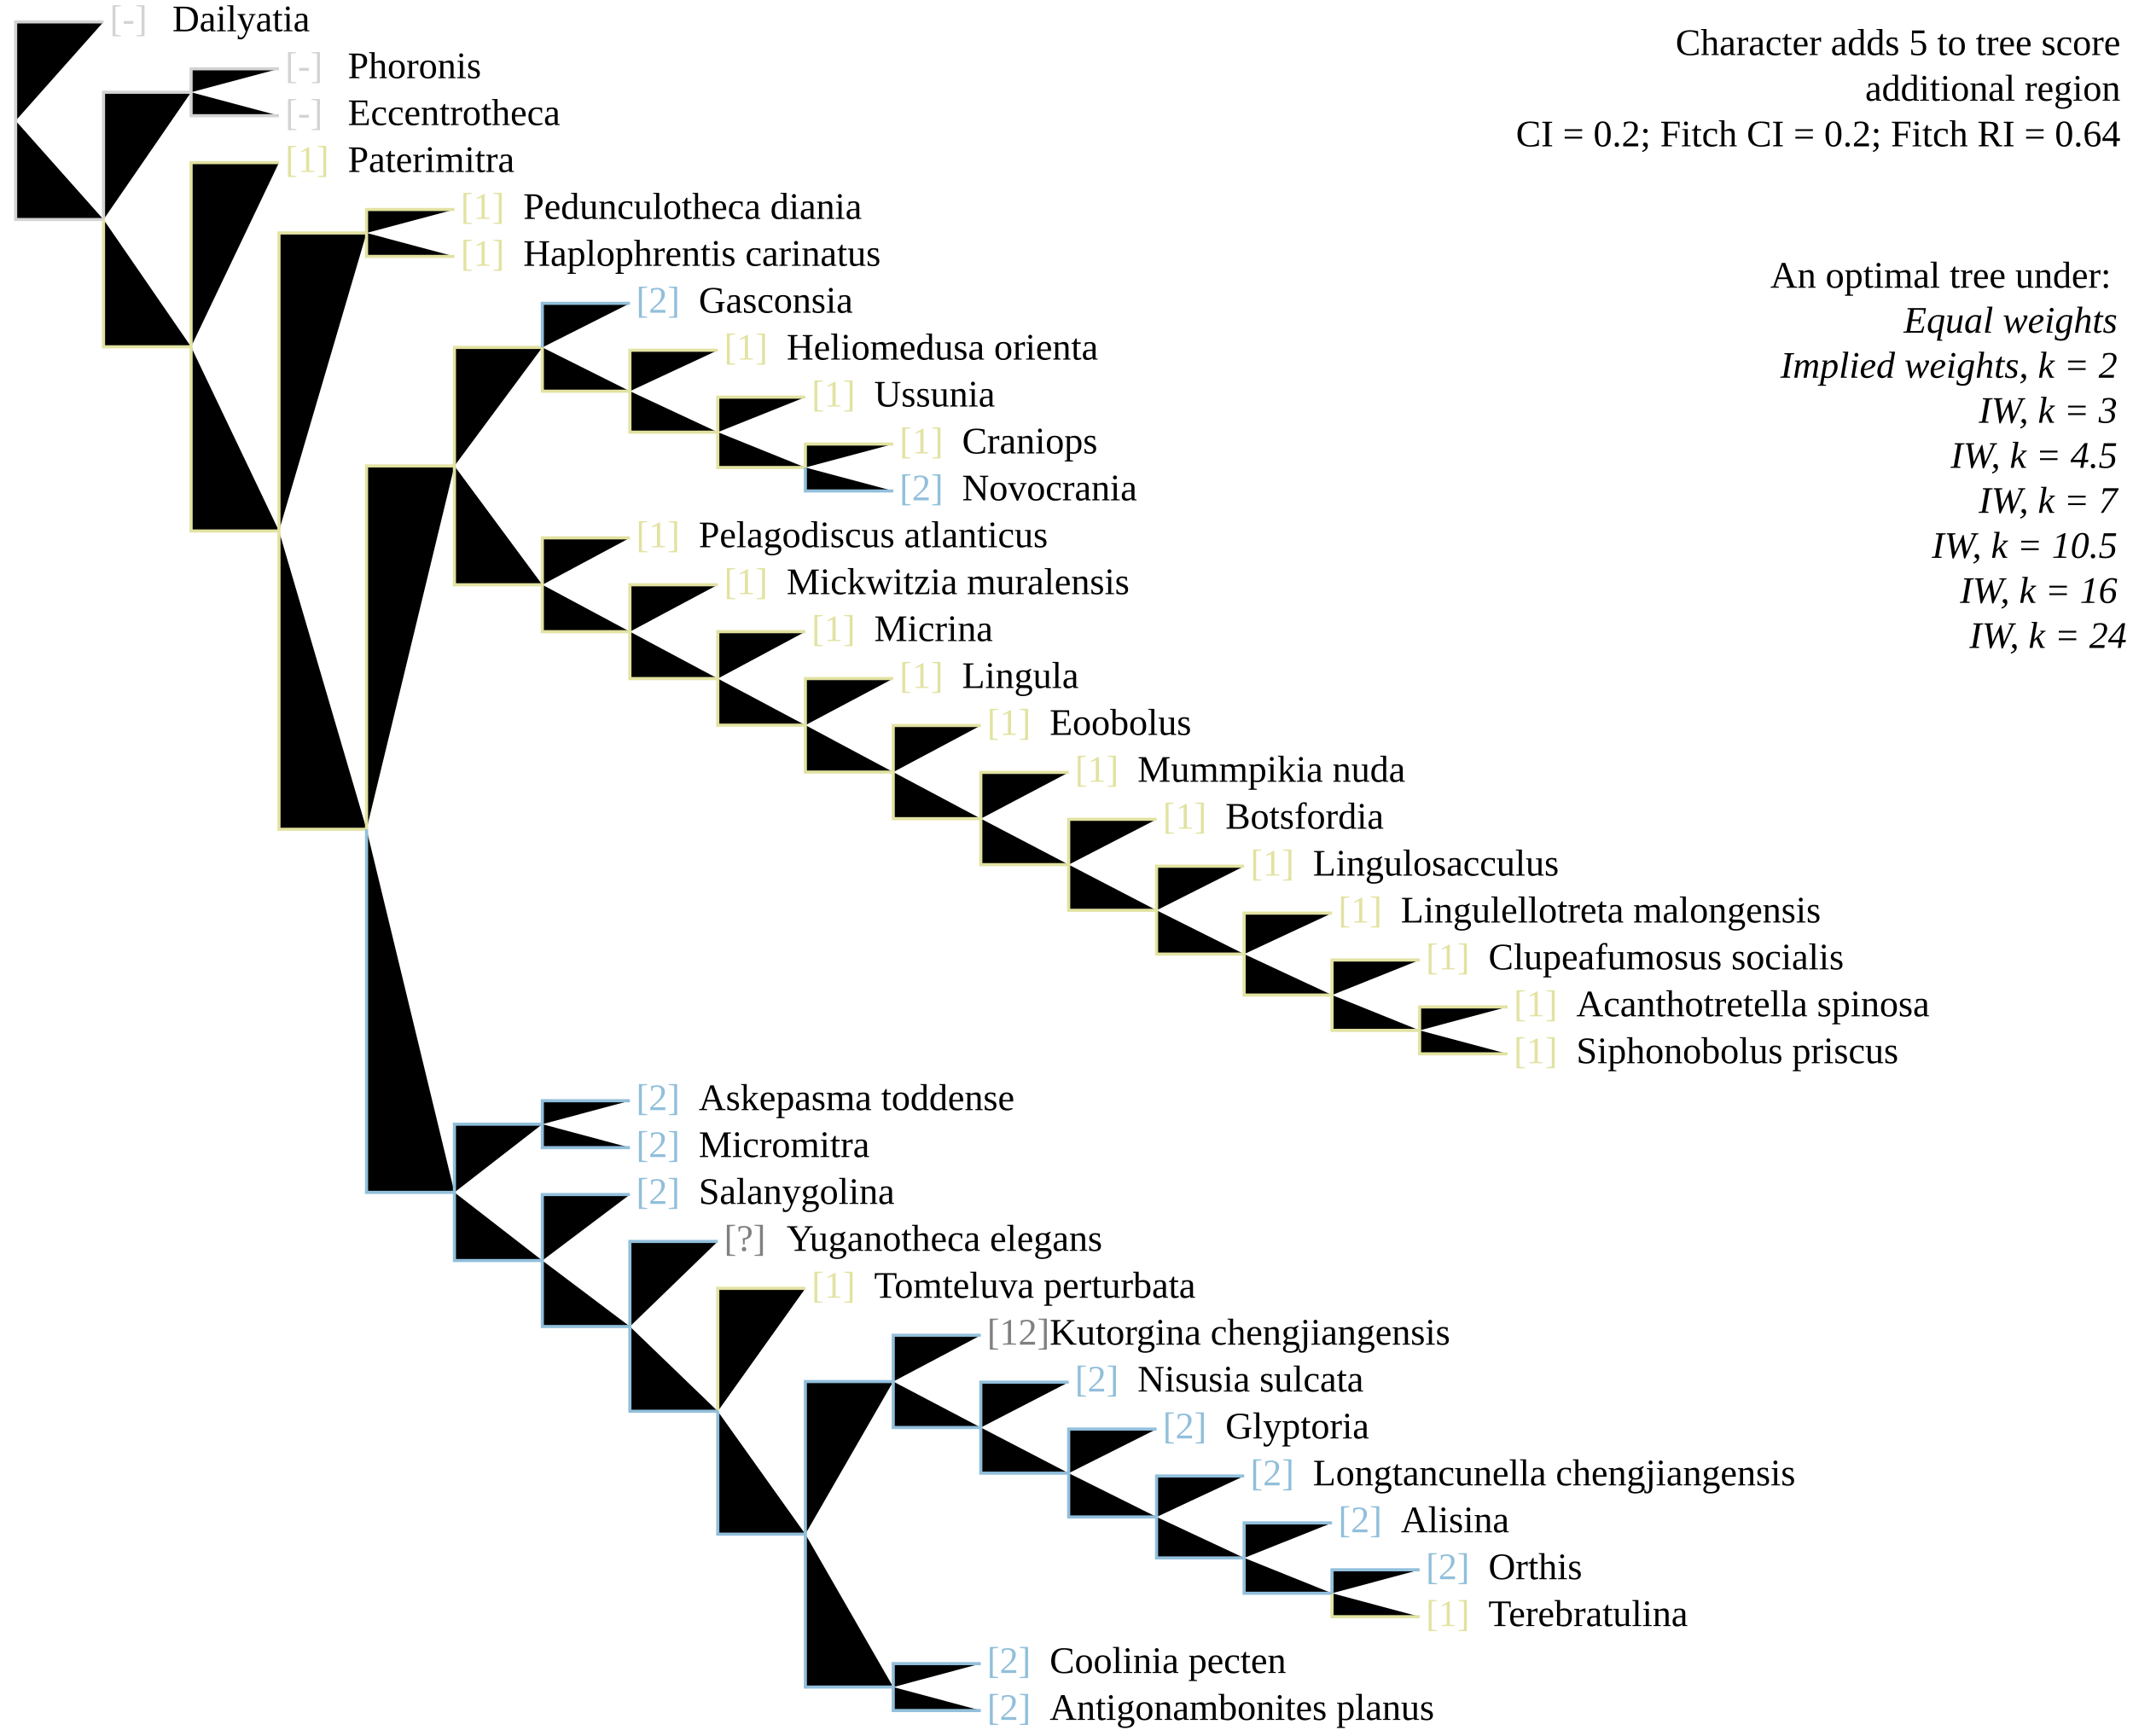
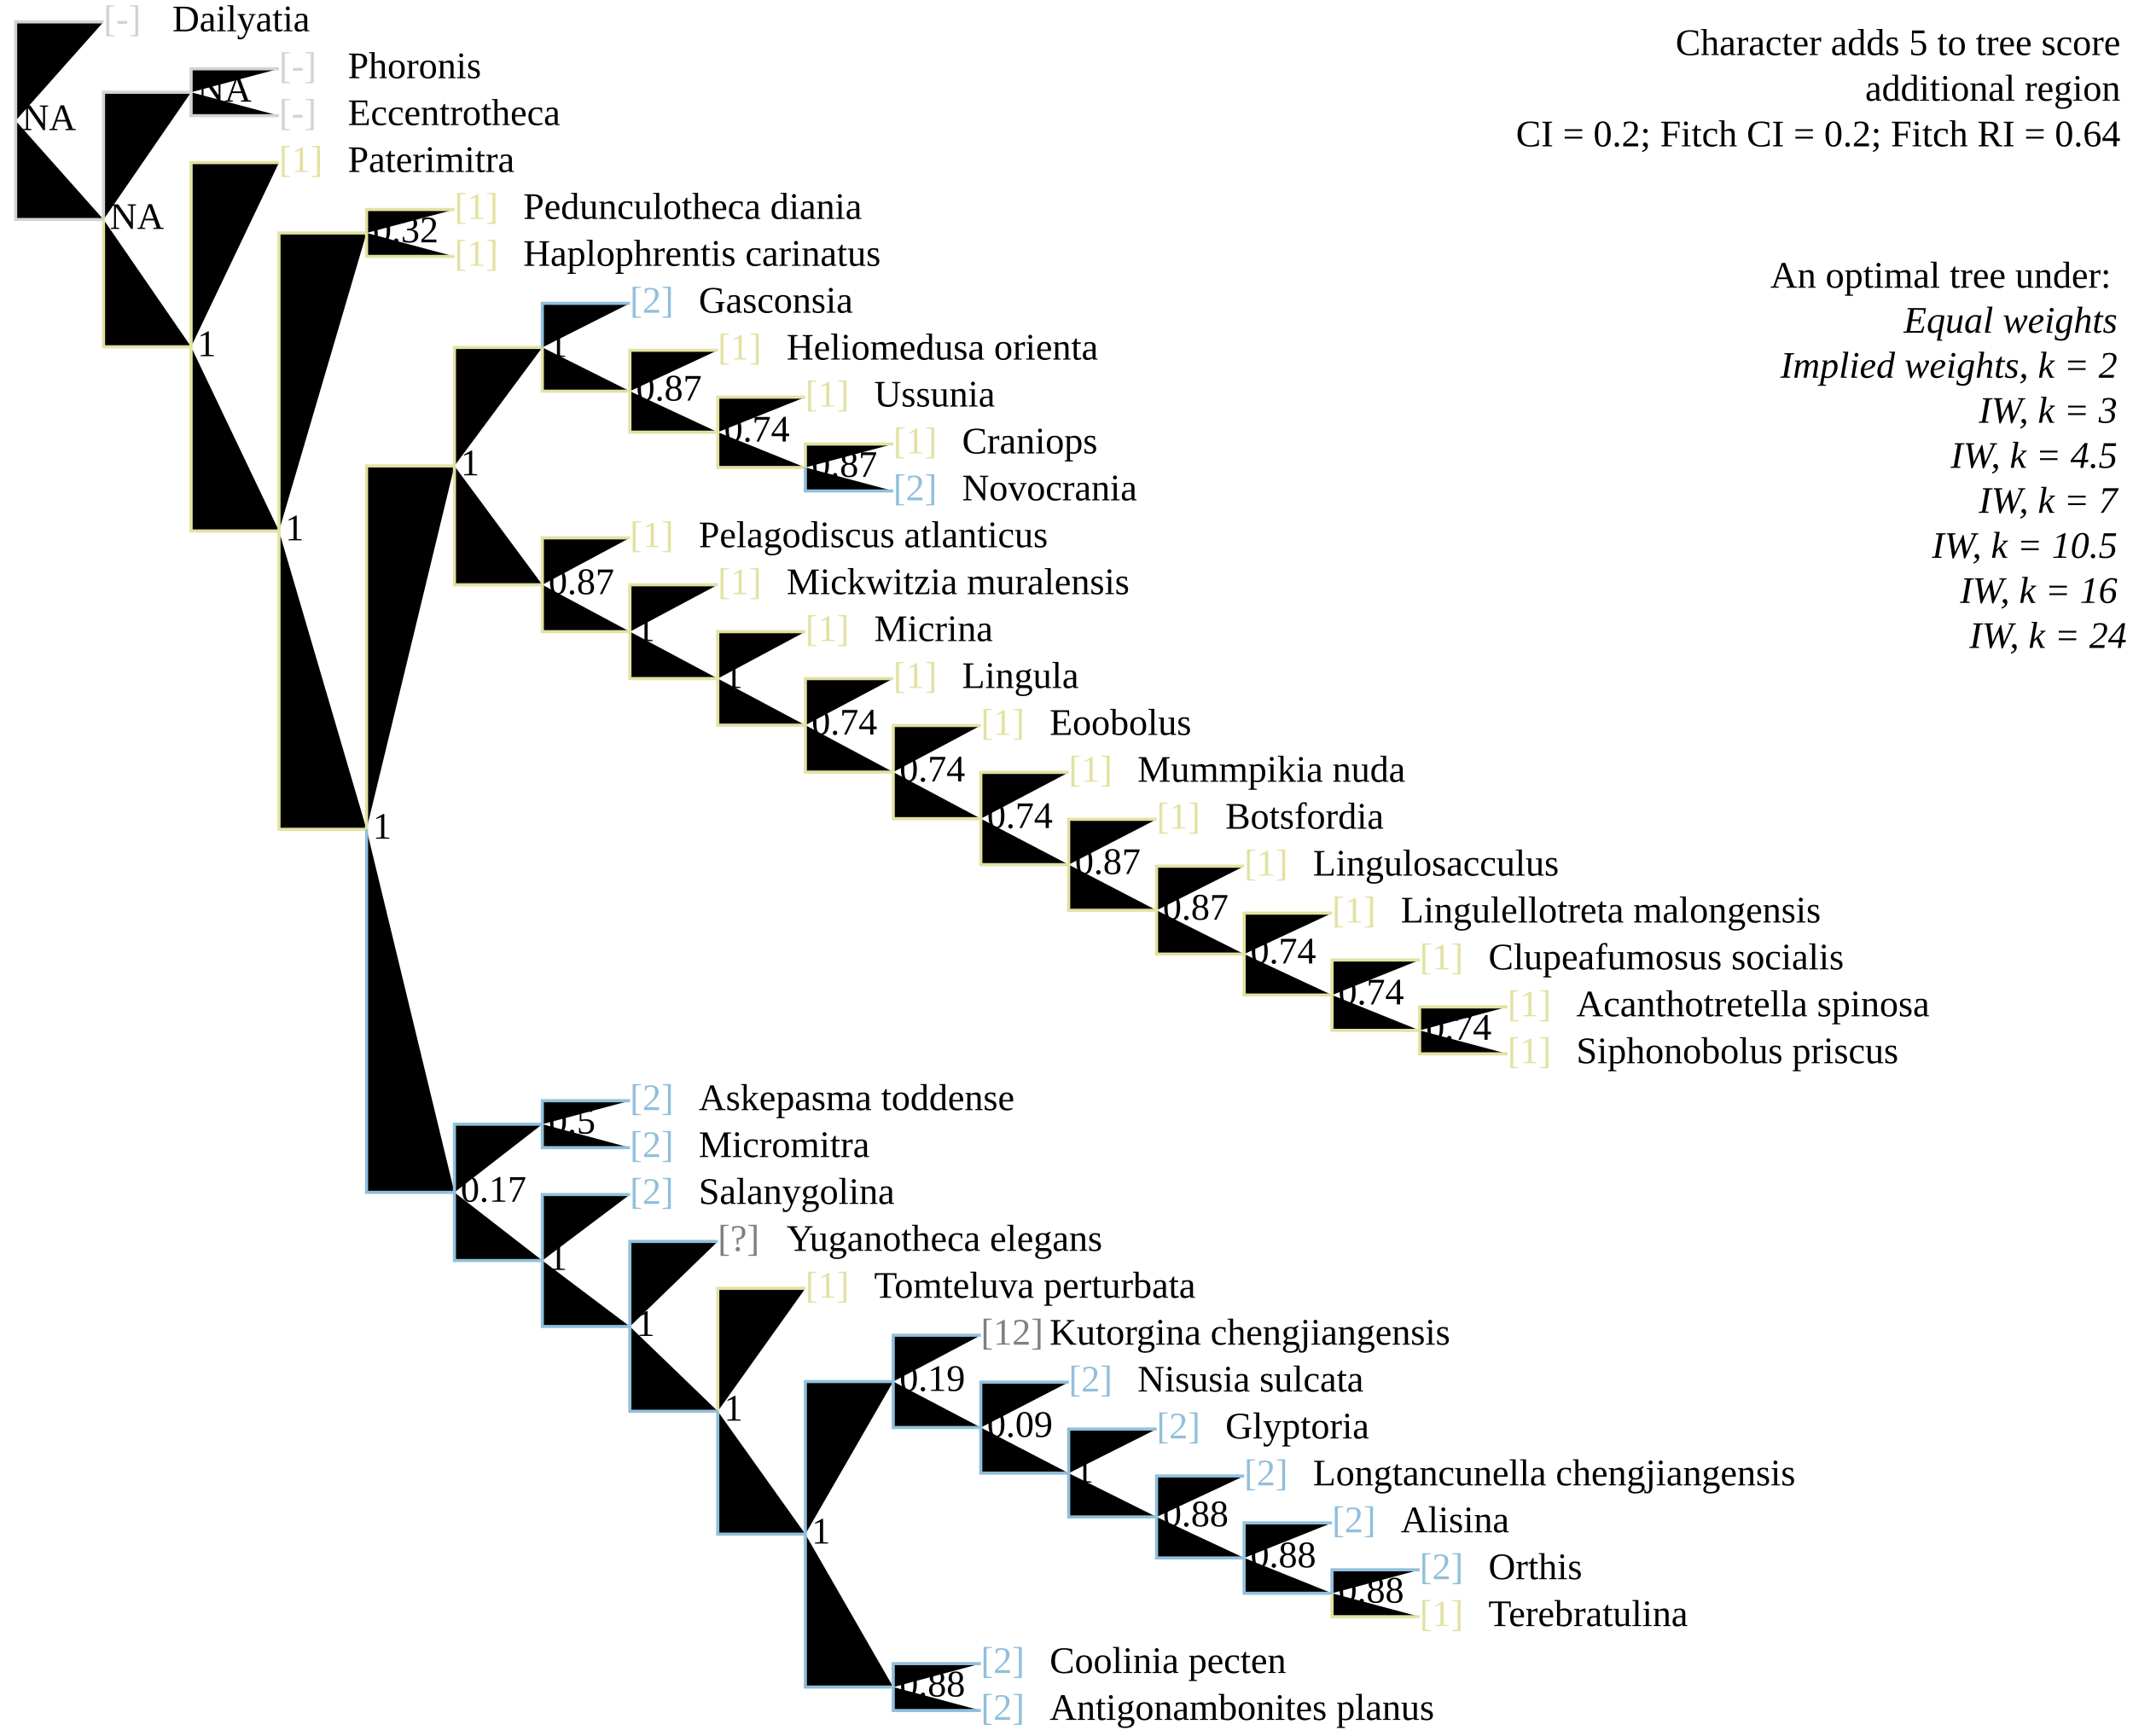
<svg xmlns="http://www.w3.org/2000/svg" version="1.1" width="682" height="555" class="tree" char="4">
  <text x="678" y="17.6" text-anchor="end" class="stepsLabel">Character adds <tspan class="score">5</tspan> to tree score</text>
  <text x="678" y="32.2" text-anchor="end" class="stepsLabel">
    <tspan class="score" /> additional region</text>
  <text x="678" y="46.8" text-anchor="end" class="stepsLabel">CI = 0.2; Fitch CI = 0.2; Fitch RI = 0.64</text>
  <text x="678" y="76" text-anchor="end" class="stepsLabel">
    <tspan dy="16">An optimal tree under:</tspan>
    <tspan x="680" style="font-style:italic" class="thisAn" dy="1.2em">Equal weights</tspan>
    <tspan x="680" style="font-style:italic" class="notThisAn" dy="1.2em">Implied weights, k = 2</tspan>
    <tspan x="680" style="font-style:italic" class="notThisAn" dy="1.2em">IW, k = 3</tspan>
    <tspan x="680" style="font-style:italic" class="notThisAn" dy="1.2em">IW, k = 4.5</tspan>
    <tspan x="680" style="font-style:italic" class="notThisAn" dy="1.2em">IW, k = 7</tspan>
    <tspan x="680" style="font-style:italic" class="notThisAn" dy="1.2em">IW, k = 10.5</tspan>
    <tspan x="680" style="font-style:italic" class="notThisAn" dy="1.2em">IW, k = 16</tspan>
    <tspan x="680" style="font-style:italic" class="notThisAn" dy="1.2em">IW, k = 24</tspan>
  </text>
-   <text x="35.1" y="10" fill="lightgrey" class="flag">[-]</text>
+   <text x="33.1" y="10" fill="lightgrey" class="flag">[-]</text>
  <text x="55.1" y="10" class="taxonLabel">Dailyatia</text>
-   <text x="91.2" y="40" fill="lightgrey" class="flag">[-]</text>
+   <text x="89.2" y="40" fill="lightgrey" class="flag">[-]</text>
  <text x="111.2" y="40" class="taxonLabel">Eccentrotheca</text>
-   <text x="91.2" y="25" fill="lightgrey" class="flag">[-]</text>
+   <text x="89.2" y="25" fill="lightgrey" class="flag">[-]</text>
  <text x="111.2" y="25" class="taxonLabel">Phoronis</text>
-   <text x="91.2" y="55" fill="#e2e2a2" class="flag">[1]</text>
+   <text x="89.2" y="55" fill="#e2e2a2" class="flag">[1]</text>
  <text x="111.2" y="55" class="taxonLabel">Paterimitra</text>
-   <text x="147.3" y="70" fill="#e2e2a2" class="flag">[1]</text>
+   <text x="145.3" y="70" fill="#e2e2a2" class="flag">[1]</text>
  <text x="167.3" y="70" class="taxonLabel">Pedunculotheca diania</text>
-   <text x="147.3" y="85" fill="#e2e2a2" class="flag">[1]</text>
+   <text x="145.3" y="85" fill="#e2e2a2" class="flag">[1]</text>
  <text x="167.3" y="85" class="taxonLabel">Haplophrentis carinatus</text>
-   <text x="203.4" y="100" fill="#91bfdb" class="flag">[2]</text>
+   <text x="201.4" y="100" fill="#91bfdb" class="flag">[2]</text>
  <text x="223.4" y="100" class="taxonLabel">Gasconsia</text>
-   <text x="231.5" y="115" fill="#e2e2a2" class="flag">[1]</text>
+   <text x="229.5" y="115" fill="#e2e2a2" class="flag">[1]</text>
  <text x="251.5" y="115" class="taxonLabel">Heliomedusa orienta</text>
-   <text x="259.5" y="130" fill="#e2e2a2" class="flag">[1]</text>
+   <text x="257.5" y="130" fill="#e2e2a2" class="flag">[1]</text>
  <text x="279.5" y="130" class="taxonLabel">Ussunia</text>
-   <text x="287.6" y="145" fill="#e2e2a2" class="flag">[1]</text>
+   <text x="285.6" y="145" fill="#e2e2a2" class="flag">[1]</text>
  <text x="307.6" y="145" class="taxonLabel">Craniops</text>
-   <text x="287.6" y="160" fill="#91bfdb" class="flag">[2]</text>
+   <text x="285.6" y="160" fill="#91bfdb" class="flag">[2]</text>
  <text x="307.6" y="160" class="taxonLabel">Novocrania</text>
-   <text x="203.4" y="175" fill="#e2e2a2" class="flag">[1]</text>
+   <text x="201.4" y="175" fill="#e2e2a2" class="flag">[1]</text>
  <text x="223.4" y="175" class="taxonLabel">Pelagodiscus atlanticus</text>
-   <text x="231.5" y="190" fill="#e2e2a2" class="flag">[1]</text>
+   <text x="229.5" y="190" fill="#e2e2a2" class="flag">[1]</text>
  <text x="251.5" y="190" class="taxonLabel">Mickwitzia muralensis</text>
-   <text x="259.5" y="205" fill="#e2e2a2" class="flag">[1]</text>
+   <text x="257.5" y="205" fill="#e2e2a2" class="flag">[1]</text>
  <text x="279.5" y="205" class="taxonLabel">Micrina</text>
-   <text x="287.6" y="220" fill="#e2e2a2" class="flag">[1]</text>
+   <text x="285.6" y="220" fill="#e2e2a2" class="flag">[1]</text>
  <text x="307.6" y="220" class="taxonLabel">Lingula</text>
-   <text x="315.6" y="235" fill="#e2e2a2" class="flag">[1]</text>
+   <text x="313.6" y="235" fill="#e2e2a2" class="flag">[1]</text>
  <text x="335.6" y="235" class="taxonLabel">Eoobolus</text>
-   <text x="343.7" y="250" fill="#e2e2a2" class="flag">[1]</text>
+   <text x="341.7" y="250" fill="#e2e2a2" class="flag">[1]</text>
  <text x="363.7" y="250" class="taxonLabel">Mummpikia nuda</text>
-   <text x="371.8" y="265" fill="#e2e2a2" class="flag">[1]</text>
+   <text x="369.8" y="265" fill="#e2e2a2" class="flag">[1]</text>
  <text x="391.8" y="265" class="taxonLabel">Botsfordia</text>
-   <text x="399.8" y="280" fill="#e2e2a2" class="flag">[1]</text>
+   <text x="397.8" y="280" fill="#e2e2a2" class="flag">[1]</text>
  <text x="419.8" y="280" class="taxonLabel">Lingulosacculus</text>
-   <text x="427.9" y="295" fill="#e2e2a2" class="flag">[1]</text>
+   <text x="425.9" y="295" fill="#e2e2a2" class="flag">[1]</text>
  <text x="447.9" y="295" class="taxonLabel">Lingulellotreta malongensis</text>
-   <text x="455.9" y="310" fill="#e2e2a2" class="flag">[1]</text>
+   <text x="453.9" y="310" fill="#e2e2a2" class="flag">[1]</text>
  <text x="475.9" y="310" class="taxonLabel">Clupeafumosus socialis</text>
-   <text x="484" y="325" fill="#e2e2a2" class="flag">[1]</text>
+   <text x="482" y="325" fill="#e2e2a2" class="flag">[1]</text>
  <text x="504" y="325" class="taxonLabel">Acanthotretella spinosa</text>
-   <text x="484" y="340" fill="#e2e2a2" class="flag">[1]</text>
+   <text x="482" y="340" fill="#e2e2a2" class="flag">[1]</text>
  <text x="504" y="340" class="taxonLabel">Siphonobolus priscus</text>
-   <text x="203.4" y="355" fill="#91bfdb" class="flag">[2]</text>
+   <text x="201.4" y="355" fill="#91bfdb" class="flag">[2]</text>
  <text x="223.4" y="355" class="taxonLabel">Askepasma toddense</text>
-   <text x="203.4" y="370" fill="#91bfdb" class="flag">[2]</text>
+   <text x="201.4" y="370" fill="#91bfdb" class="flag">[2]</text>
  <text x="223.4" y="370" class="taxonLabel">Micromitra</text>
-   <text x="203.4" y="385" fill="#91bfdb" class="flag">[2]</text>
+   <text x="201.4" y="385" fill="#91bfdb" class="flag">[2]</text>
  <text x="223.4" y="385" class="taxonLabel">Salanygolina</text>
-   <text x="259.5" y="415" fill="#e2e2a2" class="flag">[1]</text>
+   <text x="257.5" y="415" fill="#e2e2a2" class="flag">[1]</text>
  <text x="279.5" y="415" class="taxonLabel">Tomteluva perturbata</text>
-   <text x="231.5" y="400" fill="grey" class="flag">[?]</text>
+   <text x="229.5" y="400" fill="grey" class="flag">[?]</text>
  <text x="251.5" y="400" class="taxonLabel">Yuganotheca elegans</text>
-   <text x="315.6" y="430" fill="grey" class="flag">[12]</text>
+   <text x="313.6" y="430" fill="grey" class="flag">[12]</text>
  <text x="335.6" y="430" class="taxonLabel">Kutorgina chengjiangensis</text>
-   <text x="343.7" y="445" fill="#91bfdb" class="flag">[2]</text>
+   <text x="341.7" y="445" fill="#91bfdb" class="flag">[2]</text>
  <text x="363.7" y="445" class="taxonLabel">Nisusia sulcata</text>
-   <text x="371.8" y="460" fill="#91bfdb" class="flag">[2]</text>
+   <text x="369.8" y="460" fill="#91bfdb" class="flag">[2]</text>
  <text x="391.8" y="460" class="taxonLabel">Glyptoria</text>
-   <text x="399.8" y="475" fill="#91bfdb" class="flag">[2]</text>
+   <text x="397.8" y="475" fill="#91bfdb" class="flag">[2]</text>
  <text x="419.8" y="475" class="taxonLabel">Longtancunella chengjiangensis</text>
-   <text x="427.9" y="490" fill="#91bfdb" class="flag">[2]</text>
+   <text x="425.9" y="490" fill="#91bfdb" class="flag">[2]</text>
  <text x="447.9" y="490" class="taxonLabel">Alisina</text>
-   <text x="455.9" y="505" fill="#91bfdb" class="flag">[2]</text>
+   <text x="453.9" y="505" fill="#91bfdb" class="flag">[2]</text>
  <text x="475.9" y="505" class="taxonLabel">Orthis</text>
-   <text x="455.9" y="520" fill="#e2e2a2" class="flag">[1]</text>
+   <text x="453.9" y="520" fill="#e2e2a2" class="flag">[1]</text>
  <text x="475.9" y="520" class="taxonLabel">Terebratulina</text>
-   <text x="315.6" y="535" fill="#91bfdb" class="flag">[2]</text>
+   <text x="313.6" y="535" fill="#91bfdb" class="flag">[2]</text>
  <text x="335.6" y="535" class="taxonLabel">Coolinia pecten</text>
-   <text x="315.6" y="550" fill="#91bfdb" class="flag">[2]</text>
+   <text x="313.6" y="550" fill="#91bfdb" class="flag">[2]</text>
  <text x="335.6" y="550" class="taxonLabel">Antigonambonites planus</text>
  <path d="M5,38.6V7H33.1M5,38.6V70.2H33.1M33.1,70.2V29.5H61.1M61.1,29.5V22H89.2M61.1,29.5V37H89.2" stroke="lightgrey" class="inapplicable" />
  <path d="M33.1,70.2V110.9H61.1M61.1,110.9V52H89.2M61.1,110.9V169.8H89.2M89.2,169.8V74.5H117.2M117.2,74.5V67H145.3M117.2,74.5V82H145.3M89.2,169.8V265.2H117.2M117.2,265.2V149H145.3M145.3,149V111.1H173.4M173.4,111.1V125.1H201.4M201.4,125.1V112H229.5M201.4,125.1V138.2H229.5M229.5,138.2V127H257.5M229.5,138.2V149.5H257.5M257.5,149.5V142H285.6M145.3,149V187H173.4M173.4,187V172H201.4M173.4,187V202H201.4M201.4,202V187H229.5M201.4,202V217H229.5M229.5,217V202H257.5M229.5,217V231.9H257.5M257.5,231.9V217H285.6M257.5,231.9V246.9H285.6M285.6,246.9V232H313.6M285.6,246.9V261.8H313.6M313.6,261.8V247H341.7M313.6,261.8V276.5H341.7M341.7,276.5V262H369.8M341.7,276.5V291.1H369.8M369.8,291.1V277H397.8M369.8,291.1V305.1H397.8M397.8,305.1V292H425.9M397.8,305.1V318.2H425.9M425.9,318.2V307H453.9M425.9,318.2V329.5H453.9M453.9,329.5V322H482M453.9,329.5V337H482M229.5,451.3V412H257.5M425.9,509.5V517H453.9" stroke="#e2e2a2" />
  <path d="M173.4,111.1V97H201.4M257.5,149.5V157H285.6M117.2,265.2V381.3H145.3M145.3,381.3V359.5H173.4M173.4,359.5V352H201.4M173.4,359.5V367H201.4M145.3,381.3V403.1H173.4M173.4,403.1V382H201.4M173.4,403.1V424.2H201.4M201.4,424.2V397H229.5M201.4,424.2V451.3H229.5M229.5,451.3V490.6H257.5M257.5,490.6V441.8H285.6M285.6,441.8V427H313.6M285.6,441.8V456.5H313.6M313.6,456.5V442H341.7M313.6,456.5V471.1H341.7M341.7,471.1V457H369.8M341.7,471.1V485.1H369.8M369.8,485.1V472H397.8M369.8,485.1V498.2H397.8M397.8,498.2V487H425.9M397.8,498.2V509.5H425.9M425.9,509.5V502H453.9M257.5,490.6V539.5H285.6M285.6,539.5V532H313.6M285.6,539.5V547H313.6" stroke="#91bfdb" />
+   <text x="7" y="41.6" class="node">NA</text>
+   <text x="35.1" y="73.2" class="node">NA</text>
+   <text x="63.1" y="32.5" class="node">NA</text>
+   <text x="63.1" y="113.9" class="node">1</text>
+   <text x="91.2" y="172.8" class="node">1</text>
+   <text x="119.2" y="77.5" class="node">0.32</text>
+   <text x="119.2" y="268.2" class="node">1</text>
+   <text x="147.3" y="152" class="node">1</text>
+   <text x="175.4" y="114.1" class="node">1</text>
+   <text x="203.4" y="128.1" class="node">0.87</text>
+   <text x="231.5" y="141.2" class="node">0.74</text>
+   <text x="259.5" y="152.5" class="node">0.87</text>
+   <text x="175.4" y="190" class="node">0.87</text>
+   <text x="203.4" y="205" class="node">1</text>
+   <text x="231.5" y="220" class="node">1</text>
+   <text x="259.5" y="234.9" class="node">0.74</text>
+   <text x="287.6" y="249.9" class="node">0.74</text>
+   <text x="315.6" y="264.8" class="node">0.74</text>
+   <text x="343.7" y="279.5" class="node">0.87</text>
+   <text x="371.8" y="294.1" class="node">0.87</text>
+   <text x="399.8" y="308.1" class="node">0.74</text>
+   <text x="427.9" y="321.2" class="node">0.74</text>
+   <text x="455.9" y="332.5" class="node">0.74</text>
+   <text x="147.3" y="384.3" class="node">0.17</text>
+   <text x="175.4" y="362.5" class="node">0.5</text>
+   <text x="175.4" y="406.1" class="node">1</text>
+   <text x="203.4" y="427.2" class="node">1</text>
+   <text x="231.5" y="454.3" class="node">1</text>
+   <text x="259.5" y="493.6" class="node">1</text>
+   <text x="287.6" y="444.8" class="node">0.19</text>
+   <text x="315.6" y="459.5" class="node">0.09</text>
+   <text x="343.7" y="474.1" class="node">1</text>
+   <text x="371.8" y="488.1" class="node">0.88</text>
+   <text x="399.8" y="501.2" class="node">0.88</text>
+   <text x="427.9" y="512.5" class="node">0.88</text>
+   <text x="287.6" y="542.5" class="node">0.88</text>
</svg>
